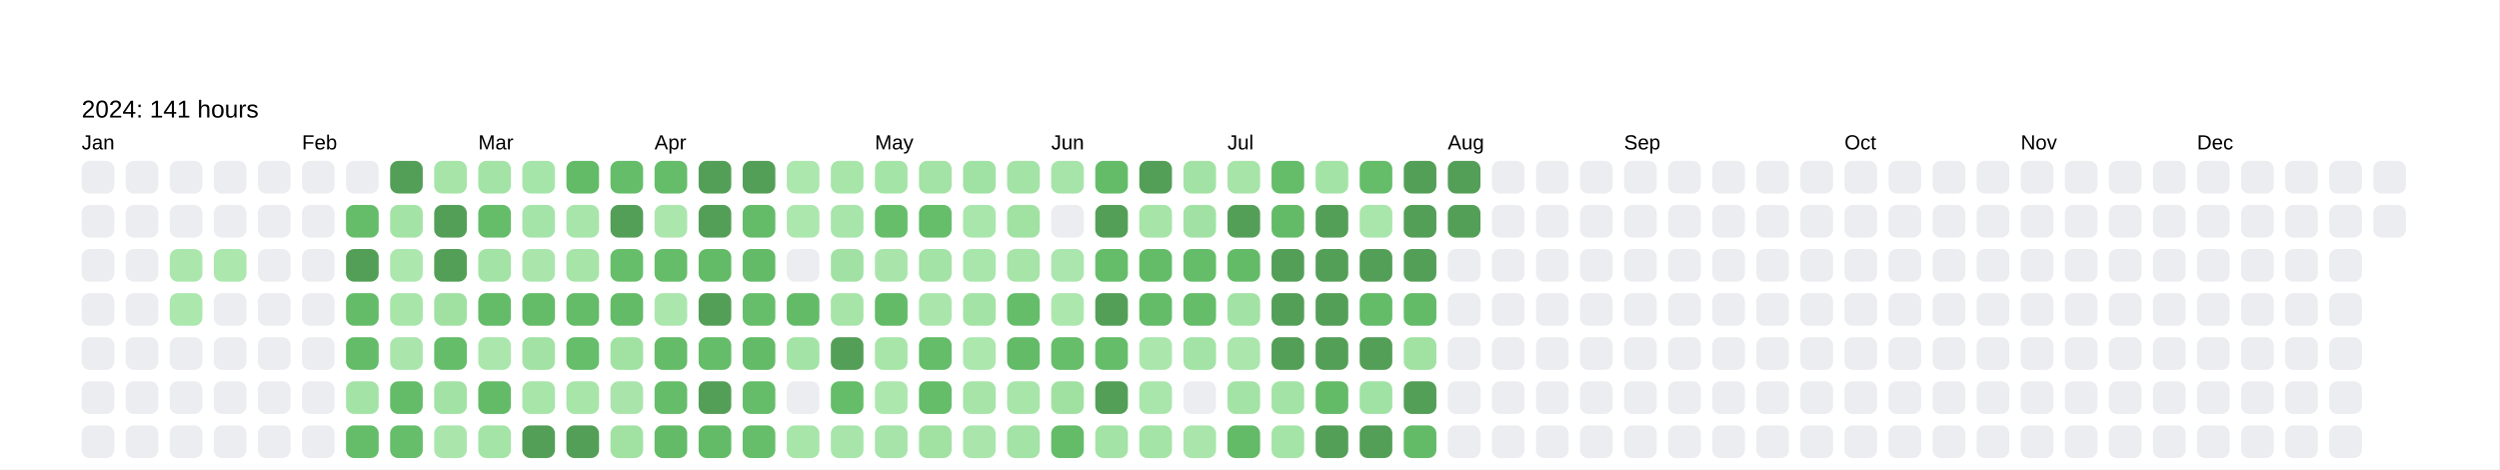
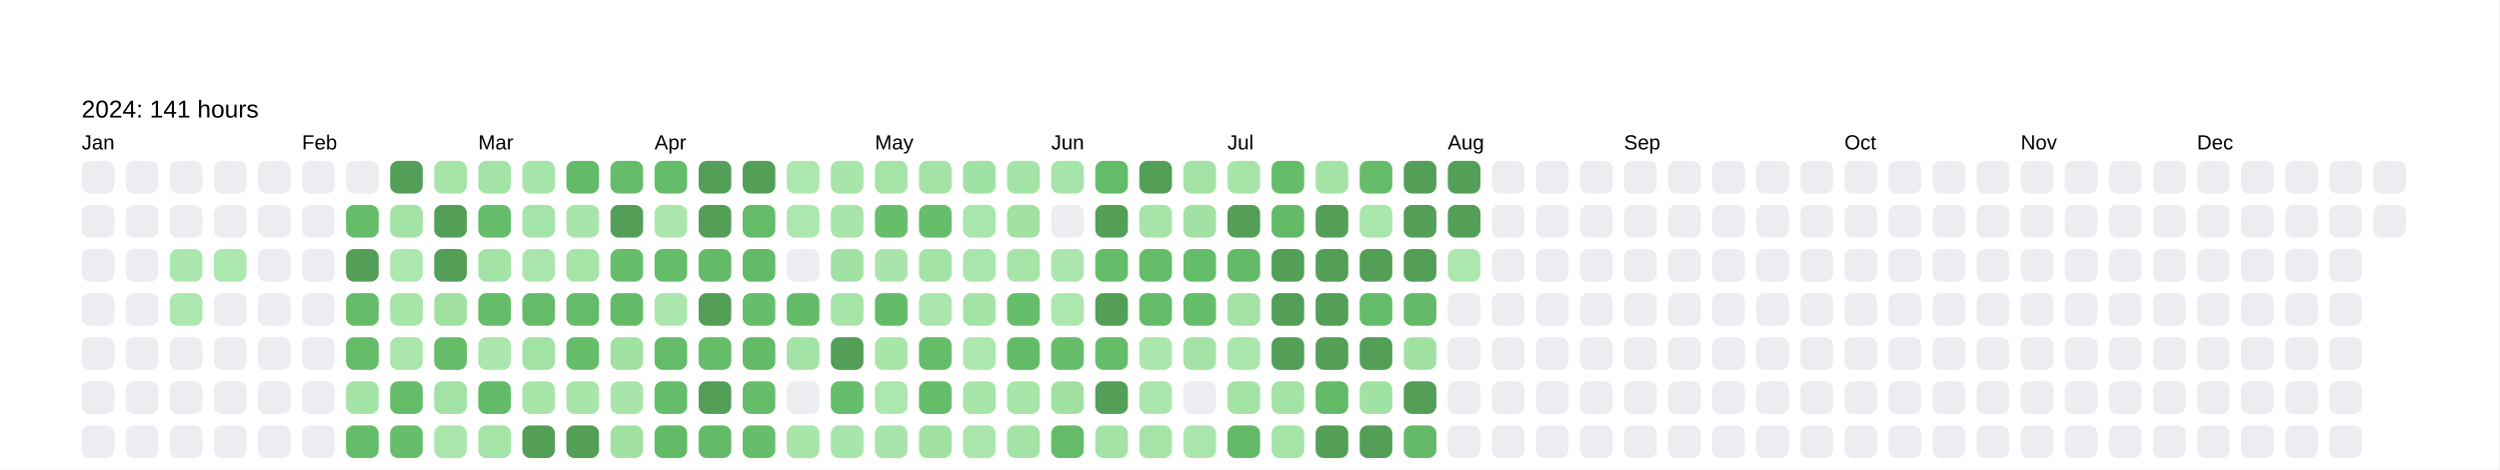
<svg xmlns="http://www.w3.org/2000/svg" baseProfile="full" height="57.5mm" version="1.1" viewBox="0,0,306.2,57.5" width="306.2mm">
  <defs />
  <rect fill="#FFFFFF" height="57.5" width="306.2" x="0" y="0" />
  <text fill="#000000" style="font-size:6px; font-family:Arial; font-weight:bold;" x="10" y="10" />
  <text fill="#000000" style="font-size:3px; font-family:Arial;" x="10" y="14.4">2024: 141 hours</text>
  <text fill="#000000" style="font-size:2.5px; font-family:Arial" x="10" y="18.3">Jan</text>
  <rect fill="#EBEDF0" height="4" rx="1" ry="1" width="4" x="10" y="19.7" />
  <rect fill="#EBEDF0" height="4" rx="1" ry="1" width="4" x="10" y="25.1" />
  <rect fill="#EBEDF0" height="4" rx="1" ry="1" width="4" x="10" y="30.5" />
  <rect fill="#EBEDF0" height="4" rx="1" ry="1" width="4" x="10" y="35.9" />
  <rect fill="#EBEDF0" height="4" rx="1" ry="1" width="4" x="10" y="41.3" />
  <rect fill="#EBEDF0" height="4" rx="1" ry="1" width="4" x="10" y="46.7" />
  <rect fill="#EBEDF0" height="4" rx="1" ry="1" width="4" x="10" y="52.1" />
  <rect fill="#EBEDF0" height="4" rx="1" ry="1" width="4" x="15.4" y="19.7" />
  <rect fill="#EBEDF0" height="4" rx="1" ry="1" width="4" x="15.4" y="25.1" />
  <rect fill="#EBEDF0" height="4" rx="1" ry="1" width="4" x="15.4" y="30.5" />
  <rect fill="#EBEDF0" height="4" rx="1" ry="1" width="4" x="15.4" y="35.9" />
  <rect fill="#EBEDF0" height="4" rx="1" ry="1" width="4" x="15.4" y="41.3" />
  <rect fill="#EBEDF0" height="4" rx="1" ry="1" width="4" x="15.4" y="46.7" />
  <rect fill="#EBEDF0" height="4" rx="1" ry="1" width="4" x="15.4" y="52.1" />
  <rect fill="#EBEDF0" height="4" rx="1" ry="1" width="4" x="20.8" y="19.7" />
  <rect fill="#EBEDF0" height="4" rx="1" ry="1" width="4" x="20.8" y="25.1" />
  <rect fill="#abe7ad" height="4" rx="1" ry="1" width="4" x="20.8" y="30.5" />
  <rect fill="#ace7ae" height="4" rx="1" ry="1" width="4" x="20.8" y="35.9" />
  <rect fill="#EBEDF0" height="4" rx="1" ry="1" width="4" x="20.8" y="41.3" />
  <rect fill="#EBEDF0" height="4" rx="1" ry="1" width="4" x="20.8" y="46.7" />
  <rect fill="#EBEDF0" height="4" rx="1" ry="1" width="4" x="20.8" y="52.1" />
  <rect fill="#EBEDF0" height="4" rx="1" ry="1" width="4" x="26.2" y="19.7" />
  <rect fill="#EBEDF0" height="4" rx="1" ry="1" width="4" x="26.2" y="25.1" />
  <rect fill="#ace7ae" height="4" rx="1" ry="1" width="4" x="26.2" y="30.5" />
  <rect fill="#EBEDF0" height="4" rx="1" ry="1" width="4" x="26.2" y="35.9" />
  <rect fill="#EBEDF0" height="4" rx="1" ry="1" width="4" x="26.2" y="41.3" />
  <rect fill="#EBEDF0" height="4" rx="1" ry="1" width="4" x="26.2" y="46.7" />
  <rect fill="#EBEDF0" height="4" rx="1" ry="1" width="4" x="26.2" y="52.1" />
  <rect fill="#EBEDF0" height="4" rx="1" ry="1" width="4" x="31.6" y="19.7" />
  <rect fill="#EBEDF0" height="4" rx="1" ry="1" width="4" x="31.6" y="25.1" />
  <rect fill="#EBEDF0" height="4" rx="1" ry="1" width="4" x="31.6" y="30.5" />
  <rect fill="#EBEDF0" height="4" rx="1" ry="1" width="4" x="31.6" y="35.9" />
  <rect fill="#EBEDF0" height="4" rx="1" ry="1" width="4" x="31.6" y="41.3" />
  <rect fill="#EBEDF0" height="4" rx="1" ry="1" width="4" x="31.6" y="46.7" />
  <rect fill="#EBEDF0" height="4" rx="1" ry="1" width="4" x="31.6" y="52.1" />
  <text fill="#000000" style="font-size:2.5px; font-family:Arial" x="37.0" y="18.3">Feb</text>
  <rect fill="#EBEDF0" height="4" rx="1" ry="1" width="4" x="37.0" y="19.7" />
  <rect fill="#EBEDF0" height="4" rx="1" ry="1" width="4" x="37.0" y="25.1" />
  <rect fill="#EBEDF0" height="4" rx="1" ry="1" width="4" x="37.0" y="30.5" />
  <rect fill="#EBEDF0" height="4" rx="1" ry="1" width="4" x="37.0" y="35.9" />
  <rect fill="#EBEDF0" height="4" rx="1" ry="1" width="4" x="37.0" y="41.3" />
  <rect fill="#EBEDF0" height="4" rx="1" ry="1" width="4" x="37.0" y="46.7" />
  <rect fill="#EBEDF0" height="4" rx="1" ry="1" width="4" x="37.0" y="52.1" />
  <rect fill="#EBEDF0" height="4" rx="1" ry="1" width="4" x="42.4" y="19.7" />
  <rect fill="#65bc69" height="4" rx="1" ry="1" width="4" x="42.4" y="25.1" />
  <rect fill="#549F57" height="4" rx="1" ry="1" width="4" x="42.4" y="30.5" />
  <rect fill="#64bc68" height="4" rx="1" ry="1" width="4" x="42.4" y="35.9" />
  <rect fill="#64bc69" height="4" rx="1" ry="1" width="4" x="42.4" y="41.3" />
  <rect fill="#a4e3a6" height="4" rx="1" ry="1" width="4" x="42.4" y="46.7" />
  <rect fill="#65bd6a" height="4" rx="1" ry="1" width="4" x="42.4" y="52.1" />
  <rect fill="#549F57" height="4" rx="1" ry="1" width="4" x="47.8" y="19.7" />
  <rect fill="#a4e3a6" height="4" rx="1" ry="1" width="4" x="47.8" y="25.1" />
  <rect fill="#ace7ae" height="4" rx="1" ry="1" width="4" x="47.8" y="30.5" />
  <rect fill="#a7e5a9" height="4" rx="1" ry="1" width="4" x="47.8" y="35.9" />
  <rect fill="#aae6ac" height="4" rx="1" ry="1" width="4" x="47.8" y="41.3" />
  <rect fill="#64bc69" height="4" rx="1" ry="1" width="4" x="47.8" y="46.7" />
  <rect fill="#66bd6a" height="4" rx="1" ry="1" width="4" x="47.8" y="52.1" />
  <rect fill="#a6e4a8" height="4" rx="1" ry="1" width="4" x="53.2" y="19.7" />
  <rect fill="#549F57" height="4" rx="1" ry="1" width="4" x="53.2" y="25.1" />
  <rect fill="#549F57" height="4" rx="1" ry="1" width="4" x="53.2" y="30.5" />
  <rect fill="#a0e1a2" height="4" rx="1" ry="1" width="4" x="53.2" y="35.9" />
  <rect fill="#65bd6a" height="4" rx="1" ry="1" width="4" x="53.2" y="41.3" />
  <rect fill="#a2e2a4" height="4" rx="1" ry="1" width="4" x="53.2" y="46.7" />
  <rect fill="#aae6ac" height="4" rx="1" ry="1" width="4" x="53.2" y="52.1" />
  <text fill="#000000" style="font-size:2.5px; font-family:Arial" x="58.6" y="18.3">Mar</text>
  <rect fill="#a3e3a5" height="4" rx="1" ry="1" width="4" x="58.6" y="19.7" />
  <rect fill="#65bd6a" height="4" rx="1" ry="1" width="4" x="58.6" y="25.1" />
  <rect fill="#a3e3a5" height="4" rx="1" ry="1" width="4" x="58.6" y="30.5" />
  <rect fill="#64bc69" height="4" rx="1" ry="1" width="4" x="58.6" y="35.9" />
  <rect fill="#abe7ad" height="4" rx="1" ry="1" width="4" x="58.6" y="41.3" />
  <rect fill="#63bb68" height="4" rx="1" ry="1" width="4" x="58.6" y="46.7" />
  <rect fill="#a5e4a7" height="4" rx="1" ry="1" width="4" x="58.6" y="52.1" />
  <rect fill="#a6e5a9" height="4" rx="1" ry="1" width="4" x="64" y="19.7" />
  <rect fill="#a5e4a8" height="4" rx="1" ry="1" width="4" x="64" y="25.1" />
  <rect fill="#aae6ac" height="4" rx="1" ry="1" width="4" x="64" y="30.5" />
  <rect fill="#64bc68" height="4" rx="1" ry="1" width="4" x="64" y="35.9" />
  <rect fill="#a2e2a4" height="4" rx="1" ry="1" width="4" x="64" y="41.3" />
  <rect fill="#a7e5a9" height="4" rx="1" ry="1" width="4" x="64" y="46.7" />
  <rect fill="#549F57" height="4" rx="1" ry="1" width="4" x="64" y="52.1" />
  <rect fill="#63bb68" height="4" rx="1" ry="1" width="4" x="69.4" y="19.7" />
  <rect fill="#a8e5aa" height="4" rx="1" ry="1" width="4" x="69.4" y="25.1" />
  <rect fill="#a6e4a8" height="4" rx="1" ry="1" width="4" x="69.4" y="30.5" />
  <rect fill="#64bb68" height="4" rx="1" ry="1" width="4" x="69.4" y="35.9" />
  <rect fill="#66be6a" height="4" rx="1" ry="1" width="4" x="69.4" y="41.3" />
  <rect fill="#a7e5a9" height="4" rx="1" ry="1" width="4" x="69.4" y="46.7" />
  <rect fill="#549F57" height="4" rx="1" ry="1" width="4" x="69.4" y="52.1" />
  <rect fill="#65bd6a" height="4" rx="1" ry="1" width="4" x="74.8" y="19.7" />
  <rect fill="#549F57" height="4" rx="1" ry="1" width="4" x="74.8" y="25.1" />
  <rect fill="#66be6b" height="4" rx="1" ry="1" width="4" x="74.8" y="30.5" />
  <rect fill="#63bb68" height="4" rx="1" ry="1" width="4" x="74.8" y="35.9" />
  <rect fill="#a1e2a3" height="4" rx="1" ry="1" width="4" x="74.8" y="41.3" />
  <rect fill="#a9e5ab" height="4" rx="1" ry="1" width="4" x="74.8" y="46.7" />
  <rect fill="#a1e2a3" height="4" rx="1" ry="1" width="4" x="74.8" y="52.1" />
  <text fill="#000000" style="font-size:2.5px; font-family:Arial" x="80.2" y="18.3">Apr</text>
  <rect fill="#65bd6a" height="4" rx="1" ry="1" width="4" x="80.2" y="19.7" />
  <rect fill="#abe6ad" height="4" rx="1" ry="1" width="4" x="80.2" y="25.1" />
  <rect fill="#65bd69" height="4" rx="1" ry="1" width="4" x="80.2" y="30.5" />
  <rect fill="#abe7ad" height="4" rx="1" ry="1" width="4" x="80.2" y="35.9" />
  <rect fill="#64bc69" height="4" rx="1" ry="1" width="4" x="80.2" y="41.3" />
  <rect fill="#65bd6a" height="4" rx="1" ry="1" width="4" x="80.2" y="46.7" />
  <rect fill="#63bb68" height="4" rx="1" ry="1" width="4" x="80.2" y="52.1" />
  <rect fill="#549F57" height="4" rx="1" ry="1" width="4" x="85.6" y="19.7" />
  <rect fill="#549F57" height="4" rx="1" ry="1" width="4" x="85.6" y="25.1" />
  <rect fill="#63ba67" height="4" rx="1" ry="1" width="4" x="85.6" y="30.5" />
  <rect fill="#549F57" height="4" rx="1" ry="1" width="4" x="85.6" y="35.9" />
  <rect fill="#65bc69" height="4" rx="1" ry="1" width="4" x="85.6" y="41.3" />
  <rect fill="#549F57" height="4" rx="1" ry="1" width="4" x="85.6" y="46.7" />
  <rect fill="#63bb68" height="4" rx="1" ry="1" width="4" x="85.6" y="52.1" />
  <rect fill="#549F57" height="4" rx="1" ry="1" width="4" x="91" y="19.7" />
  <rect fill="#64bc69" height="4" rx="1" ry="1" width="4" x="91" y="25.1" />
  <rect fill="#63bb68" height="4" rx="1" ry="1" width="4" x="91" y="30.5" />
  <rect fill="#66be6a" height="4" rx="1" ry="1" width="4" x="91" y="35.9" />
  <rect fill="#63bb68" height="4" rx="1" ry="1" width="4" x="91" y="41.3" />
  <rect fill="#65bd6a" height="4" rx="1" ry="1" width="4" x="91" y="46.7" />
  <rect fill="#66be6b" height="4" rx="1" ry="1" width="4" x="91" y="52.1" />
  <rect fill="#ace7ae" height="4" rx="1" ry="1" width="4" x="96.4" y="19.7" />
  <rect fill="#ace7ae" height="4" rx="1" ry="1" width="4" x="96.4" y="25.1" />
  <rect fill="#EBEDF0" height="4" rx="1" ry="1" width="4" x="96.4" y="30.5" />
  <rect fill="#63bb68" height="4" rx="1" ry="1" width="4" x="96.4" y="35.9" />
  <rect fill="#a4e3a6" height="4" rx="1" ry="1" width="4" x="96.4" y="41.3" />
  <rect fill="#EBEDF0" height="4" rx="1" ry="1" width="4" x="96.4" y="46.7" />
  <rect fill="#a7e5a9" height="4" rx="1" ry="1" width="4" x="96.4" y="52.1" />
  <rect fill="#a7e5a9" height="4" rx="1" ry="1" width="4" x="101.8" y="19.7" />
  <rect fill="#a7e5aa" height="4" rx="1" ry="1" width="4" x="101.8" y="25.1" />
  <rect fill="#a1e2a4" height="4" rx="1" ry="1" width="4" x="101.8" y="30.5" />
  <rect fill="#a6e4a8" height="4" rx="1" ry="1" width="4" x="101.8" y="35.9" />
  <rect fill="#549F57" height="4" rx="1" ry="1" width="4" x="101.8" y="41.3" />
  <rect fill="#65bd6a" height="4" rx="1" ry="1" width="4" x="101.8" y="46.7" />
  <rect fill="#a8e5aa" height="4" rx="1" ry="1" width="4" x="101.8" y="52.1" />
  <text fill="#000000" style="font-size:2.5px; font-family:Arial" x="107.2" y="18.3">May</text>
  <rect fill="#a5e4a7" height="4" rx="1" ry="1" width="4" x="107.2" y="19.7" />
  <rect fill="#66be6b" height="4" rx="1" ry="1" width="4" x="107.2" y="25.1" />
  <rect fill="#a9e5ab" height="4" rx="1" ry="1" width="4" x="107.2" y="30.5" />
  <rect fill="#63bb68" height="4" rx="1" ry="1" width="4" x="107.2" y="35.9" />
  <rect fill="#a7e5a9" height="4" rx="1" ry="1" width="4" x="107.2" y="41.3" />
  <rect fill="#ace7ae" height="4" rx="1" ry="1" width="4" x="107.2" y="46.7" />
  <rect fill="#a6e4a9" height="4" rx="1" ry="1" width="4" x="107.2" y="52.1" />
  <rect fill="#a3e3a5" height="4" rx="1" ry="1" width="4" x="112.6" y="19.7" />
  <rect fill="#66be6b" height="4" rx="1" ry="1" width="4" x="112.6" y="25.1" />
  <rect fill="#a3e3a6" height="4" rx="1" ry="1" width="4" x="112.6" y="30.5" />
  <rect fill="#aae6ac" height="4" rx="1" ry="1" width="4" x="112.6" y="35.9" />
  <rect fill="#65bd6a" height="4" rx="1" ry="1" width="4" x="112.6" y="41.3" />
  <rect fill="#65bd6a" height="4" rx="1" ry="1" width="4" x="112.6" y="46.7" />
  <rect fill="#a1e2a3" height="4" rx="1" ry="1" width="4" x="112.6" y="52.1" />
  <rect fill="#a0e2a3" height="4" rx="1" ry="1" width="4" x="118" y="19.7" />
  <rect fill="#a9e6ab" height="4" rx="1" ry="1" width="4" x="118" y="25.1" />
  <rect fill="#a9e6ab" height="4" rx="1" ry="1" width="4" x="118" y="30.5" />
  <rect fill="#a3e3a5" height="4" rx="1" ry="1" width="4" x="118" y="35.9" />
  <rect fill="#ace7ae" height="4" rx="1" ry="1" width="4" x="118" y="41.3" />
  <rect fill="#a6e4a8" height="4" rx="1" ry="1" width="4" x="118" y="46.7" />
  <rect fill="#aae6ac" height="4" rx="1" ry="1" width="4" x="118" y="52.1" />
  <rect fill="#a4e3a6" height="4" rx="1" ry="1" width="4" x="123.4" y="19.7" />
  <rect fill="#a1e2a3" height="4" rx="1" ry="1" width="4" x="123.4" y="25.1" />
  <rect fill="#a6e4a8" height="4" rx="1" ry="1" width="4" x="123.4" y="30.5" />
  <rect fill="#65bd6a" height="4" rx="1" ry="1" width="4" x="123.4" y="35.9" />
  <rect fill="#63bb68" height="4" rx="1" ry="1" width="4" x="123.4" y="41.3" />
  <rect fill="#a7e5a9" height="4" rx="1" ry="1" width="4" x="123.4" y="46.7" />
  <rect fill="#a4e3a6" height="4" rx="1" ry="1" width="4" x="123.4" y="52.1" />
  <text fill="#000000" style="font-size:2.5px; font-family:Arial" x="128.8" y="18.3">Jun</text>
  <rect fill="#a6e4a9" height="4" rx="1" ry="1" width="4" x="128.8" y="19.7" />
  <rect fill="#EBEDF0" height="4" rx="1" ry="1" width="4" x="128.8" y="25.1" />
  <rect fill="#aae6ad" height="4" rx="1" ry="1" width="4" x="128.8" y="30.5" />
  <rect fill="#ace7ae" height="4" rx="1" ry="1" width="4" x="128.8" y="35.9" />
  <rect fill="#66bd6a" height="4" rx="1" ry="1" width="4" x="128.8" y="41.3" />
  <rect fill="#a0e1a2" height="4" rx="1" ry="1" width="4" x="128.8" y="46.7" />
  <rect fill="#64bc69" height="4" rx="1" ry="1" width="4" x="128.8" y="52.1" />
  <rect fill="#64bc69" height="4" rx="1" ry="1" width="4" x="134.2" y="19.7" />
  <rect fill="#549F57" height="4" rx="1" ry="1" width="4" x="134.2" y="25.1" />
  <rect fill="#65bd6a" height="4" rx="1" ry="1" width="4" x="134.2" y="30.5" />
  <rect fill="#549F57" height="4" rx="1" ry="1" width="4" x="134.2" y="35.9" />
  <rect fill="#65bd6a" height="4" rx="1" ry="1" width="4" x="134.2" y="41.3" />
  <rect fill="#549F57" height="4" rx="1" ry="1" width="4" x="134.2" y="46.7" />
  <rect fill="#a4e3a6" height="4" rx="1" ry="1" width="4" x="134.2" y="52.1" />
  <rect fill="#549F57" height="4" rx="1" ry="1" width="4" x="139.6" y="19.7" />
  <rect fill="#a6e4a8" height="4" rx="1" ry="1" width="4" x="139.6" y="25.1" />
  <rect fill="#64bc69" height="4" rx="1" ry="1" width="4" x="139.6" y="30.5" />
  <rect fill="#64bc69" height="4" rx="1" ry="1" width="4" x="139.6" y="35.9" />
  <rect fill="#abe7ad" height="4" rx="1" ry="1" width="4" x="139.6" y="41.3" />
  <rect fill="#a9e6ac" height="4" rx="1" ry="1" width="4" x="139.6" y="46.7" />
  <rect fill="#a5e4a7" height="4" rx="1" ry="1" width="4" x="139.6" y="52.1" />
  <rect fill="#a2e3a5" height="4" rx="1" ry="1" width="4" x="145" y="19.7" />
  <rect fill="#a1e2a4" height="4" rx="1" ry="1" width="4" x="145" y="25.1" />
  <rect fill="#65bd6a" height="4" rx="1" ry="1" width="4" x="145" y="30.5" />
  <rect fill="#65bd6a" height="4" rx="1" ry="1" width="4" x="145" y="35.9" />
  <rect fill="#a3e3a5" height="4" rx="1" ry="1" width="4" x="145" y="41.3" />
  <rect fill="#EBEDF0" height="4" rx="1" ry="1" width="4" x="145" y="46.7" />
  <rect fill="#aae6ac" height="4" rx="1" ry="1" width="4" x="145" y="52.1" />
  <text fill="#000000" style="font-size:2.5px; font-family:Arial" x="150.4" y="18.3">Jul</text>
  <rect fill="#a6e4a8" height="4" rx="1" ry="1" width="4" x="150.4" y="19.7" />
  <rect fill="#549F57" height="4" rx="1" ry="1" width="4" x="150.4" y="25.1" />
  <rect fill="#63bb68" height="4" rx="1" ry="1" width="4" x="150.4" y="30.5" />
  <rect fill="#a2e2a4" height="4" rx="1" ry="1" width="4" x="150.4" y="35.9" />
  <rect fill="#abe6ad" height="4" rx="1" ry="1" width="4" x="150.4" y="41.3" />
  <rect fill="#a4e3a6" height="4" rx="1" ry="1" width="4" x="150.4" y="46.7" />
  <rect fill="#63bb67" height="4" rx="1" ry="1" width="4" x="150.4" y="52.1" />
  <rect fill="#65bd69" height="4" rx="1" ry="1" width="4" x="155.8" y="19.7" />
  <rect fill="#63bb68" height="4" rx="1" ry="1" width="4" x="155.8" y="25.1" />
  <rect fill="#549F57" height="4" rx="1" ry="1" width="4" x="155.8" y="30.5" />
  <rect fill="#549F57" height="4" rx="1" ry="1" width="4" x="155.8" y="35.9" />
  <rect fill="#549F57" height="4" rx="1" ry="1" width="4" x="155.8" y="41.3" />
  <rect fill="#a3e3a5" height="4" rx="1" ry="1" width="4" x="155.8" y="46.7" />
  <rect fill="#a5e4a7" height="4" rx="1" ry="1" width="4" x="155.8" y="52.1" />
  <rect fill="#a4e3a6" height="4" rx="1" ry="1" width="4" x="161.2" y="19.7" />
  <rect fill="#549F57" height="4" rx="1" ry="1" width="4" x="161.2" y="25.1" />
  <rect fill="#549F57" height="4" rx="1" ry="1" width="4" x="161.2" y="30.5" />
  <rect fill="#549F57" height="4" rx="1" ry="1" width="4" x="161.2" y="35.9" />
  <rect fill="#549F57" height="4" rx="1" ry="1" width="4" x="161.2" y="41.3" />
  <rect fill="#63bb68" height="4" rx="1" ry="1" width="4" x="161.2" y="46.7" />
  <rect fill="#549F57" height="4" rx="1" ry="1" width="4" x="161.2" y="52.1" />
  <rect fill="#65bd6a" height="4" rx="1" ry="1" width="4" x="166.6" y="19.7" />
  <rect fill="#a9e6ab" height="4" rx="1" ry="1" width="4" x="166.6" y="25.1" />
  <rect fill="#549F57" height="4" rx="1" ry="1" width="4" x="166.6" y="30.5" />
  <rect fill="#64bc69" height="4" rx="1" ry="1" width="4" x="166.6" y="35.9" />
  <rect fill="#549F57" height="4" rx="1" ry="1" width="4" x="166.6" y="41.3" />
  <rect fill="#a0e2a3" height="4" rx="1" ry="1" width="4" x="166.6" y="46.7" />
  <rect fill="#549F57" height="4" rx="1" ry="1" width="4" x="166.6" y="52.1" />
  <rect fill="#549F57" height="4" rx="1" ry="1" width="4" x="172" y="19.7" />
  <rect fill="#549F57" height="4" rx="1" ry="1" width="4" x="172" y="25.1" />
  <rect fill="#549F57" height="4" rx="1" ry="1" width="4" x="172" y="30.5" />
  <rect fill="#63bb68" height="4" rx="1" ry="1" width="4" x="172" y="35.9" />
  <rect fill="#a1e2a3" height="4" rx="1" ry="1" width="4" x="172" y="41.3" />
  <rect fill="#549F57" height="4" rx="1" ry="1" width="4" x="172" y="46.7" />
  <rect fill="#63bb68" height="4" rx="1" ry="1" width="4" x="172" y="52.1" />
  <text fill="#000000" style="font-size:2.5px; font-family:Arial" x="177.4" y="18.3">Aug</text>
  <rect fill="#549F57" height="4" rx="1" ry="1" width="4" x="177.4" y="19.7" />
  <rect fill="#549F57" height="4" rx="1" ry="1" width="4" x="177.4" y="25.1" />
-   <rect fill="#EBEDF0" height="4" rx="1" ry="1" width="4" x="177.4" y="30.5" />
+   <rect fill="#ace7ae" height="4" rx="1" ry="1" width="4" x="177.4" y="30.5" />
  <rect fill="#EBEDF0" height="4" rx="1" ry="1" width="4" x="177.4" y="35.9" />
  <rect fill="#EBEDF0" height="4" rx="1" ry="1" width="4" x="177.4" y="41.3" />
  <rect fill="#EBEDF0" height="4" rx="1" ry="1" width="4" x="177.4" y="46.7" />
  <rect fill="#EBEDF0" height="4" rx="1" ry="1" width="4" x="177.4" y="52.1" />
  <rect fill="#EBEDF0" height="4" rx="1" ry="1" width="4" x="182.8" y="19.7" />
  <rect fill="#EBEDF0" height="4" rx="1" ry="1" width="4" x="182.8" y="25.1" />
  <rect fill="#EBEDF0" height="4" rx="1" ry="1" width="4" x="182.8" y="30.5" />
  <rect fill="#EBEDF0" height="4" rx="1" ry="1" width="4" x="182.8" y="35.9" />
  <rect fill="#EBEDF0" height="4" rx="1" ry="1" width="4" x="182.8" y="41.3" />
  <rect fill="#EBEDF0" height="4" rx="1" ry="1" width="4" x="182.8" y="46.7" />
  <rect fill="#EBEDF0" height="4" rx="1" ry="1" width="4" x="182.8" y="52.1" />
  <rect fill="#EBEDF0" height="4" rx="1" ry="1" width="4" x="188.2" y="19.7" />
  <rect fill="#EBEDF0" height="4" rx="1" ry="1" width="4" x="188.2" y="25.1" />
  <rect fill="#EBEDF0" height="4" rx="1" ry="1" width="4" x="188.2" y="30.5" />
  <rect fill="#EBEDF0" height="4" rx="1" ry="1" width="4" x="188.2" y="35.9" />
  <rect fill="#EBEDF0" height="4" rx="1" ry="1" width="4" x="188.2" y="41.3" />
  <rect fill="#EBEDF0" height="4" rx="1" ry="1" width="4" x="188.2" y="46.7" />
  <rect fill="#EBEDF0" height="4" rx="1" ry="1" width="4" x="188.2" y="52.1" />
  <rect fill="#EBEDF0" height="4" rx="1" ry="1" width="4" x="193.6" y="19.7" />
  <rect fill="#EBEDF0" height="4" rx="1" ry="1" width="4" x="193.6" y="25.1" />
  <rect fill="#EBEDF0" height="4" rx="1" ry="1" width="4" x="193.6" y="30.5" />
  <rect fill="#EBEDF0" height="4" rx="1" ry="1" width="4" x="193.6" y="35.9" />
  <rect fill="#EBEDF0" height="4" rx="1" ry="1" width="4" x="193.6" y="41.3" />
  <rect fill="#EBEDF0" height="4" rx="1" ry="1" width="4" x="193.6" y="46.7" />
  <rect fill="#EBEDF0" height="4" rx="1" ry="1" width="4" x="193.6" y="52.1" />
  <text fill="#000000" style="font-size:2.5px; font-family:Arial" x="199" y="18.3">Sep</text>
  <rect fill="#EBEDF0" height="4" rx="1" ry="1" width="4" x="199" y="19.7" />
  <rect fill="#EBEDF0" height="4" rx="1" ry="1" width="4" x="199" y="25.1" />
  <rect fill="#EBEDF0" height="4" rx="1" ry="1" width="4" x="199" y="30.5" />
  <rect fill="#EBEDF0" height="4" rx="1" ry="1" width="4" x="199" y="35.9" />
  <rect fill="#EBEDF0" height="4" rx="1" ry="1" width="4" x="199" y="41.3" />
  <rect fill="#EBEDF0" height="4" rx="1" ry="1" width="4" x="199" y="46.7" />
  <rect fill="#EBEDF0" height="4" rx="1" ry="1" width="4" x="199" y="52.1" />
  <rect fill="#EBEDF0" height="4" rx="1" ry="1" width="4" x="204.4" y="19.7" />
  <rect fill="#EBEDF0" height="4" rx="1" ry="1" width="4" x="204.4" y="25.1" />
  <rect fill="#EBEDF0" height="4" rx="1" ry="1" width="4" x="204.4" y="30.5" />
  <rect fill="#EBEDF0" height="4" rx="1" ry="1" width="4" x="204.4" y="35.9" />
  <rect fill="#EBEDF0" height="4" rx="1" ry="1" width="4" x="204.4" y="41.3" />
  <rect fill="#EBEDF0" height="4" rx="1" ry="1" width="4" x="204.4" y="46.7" />
  <rect fill="#EBEDF0" height="4" rx="1" ry="1" width="4" x="204.4" y="52.1" />
  <rect fill="#EBEDF0" height="4" rx="1" ry="1" width="4" x="209.8" y="19.7" />
  <rect fill="#EBEDF0" height="4" rx="1" ry="1" width="4" x="209.8" y="25.1" />
  <rect fill="#EBEDF0" height="4" rx="1" ry="1" width="4" x="209.8" y="30.5" />
  <rect fill="#EBEDF0" height="4" rx="1" ry="1" width="4" x="209.8" y="35.9" />
  <rect fill="#EBEDF0" height="4" rx="1" ry="1" width="4" x="209.8" y="41.3" />
  <rect fill="#EBEDF0" height="4" rx="1" ry="1" width="4" x="209.8" y="46.7" />
  <rect fill="#EBEDF0" height="4" rx="1" ry="1" width="4" x="209.8" y="52.1" />
  <rect fill="#EBEDF0" height="4" rx="1" ry="1" width="4" x="215.2" y="19.7" />
  <rect fill="#EBEDF0" height="4" rx="1" ry="1" width="4" x="215.2" y="25.1" />
  <rect fill="#EBEDF0" height="4" rx="1" ry="1" width="4" x="215.2" y="30.5" />
  <rect fill="#EBEDF0" height="4" rx="1" ry="1" width="4" x="215.2" y="35.9" />
  <rect fill="#EBEDF0" height="4" rx="1" ry="1" width="4" x="215.2" y="41.3" />
  <rect fill="#EBEDF0" height="4" rx="1" ry="1" width="4" x="215.2" y="46.7" />
  <rect fill="#EBEDF0" height="4" rx="1" ry="1" width="4" x="215.2" y="52.1" />
  <rect fill="#EBEDF0" height="4" rx="1" ry="1" width="4" x="220.6" y="19.7" />
  <rect fill="#EBEDF0" height="4" rx="1" ry="1" width="4" x="220.6" y="25.1" />
  <rect fill="#EBEDF0" height="4" rx="1" ry="1" width="4" x="220.6" y="30.5" />
  <rect fill="#EBEDF0" height="4" rx="1" ry="1" width="4" x="220.6" y="35.9" />
  <rect fill="#EBEDF0" height="4" rx="1" ry="1" width="4" x="220.6" y="41.3" />
  <rect fill="#EBEDF0" height="4" rx="1" ry="1" width="4" x="220.6" y="46.7" />
  <rect fill="#EBEDF0" height="4" rx="1" ry="1" width="4" x="220.6" y="52.1" />
  <text fill="#000000" style="font-size:2.5px; font-family:Arial" x="226" y="18.3">Oct</text>
  <rect fill="#EBEDF0" height="4" rx="1" ry="1" width="4" x="226" y="19.7" />
  <rect fill="#EBEDF0" height="4" rx="1" ry="1" width="4" x="226" y="25.1" />
  <rect fill="#EBEDF0" height="4" rx="1" ry="1" width="4" x="226" y="30.5" />
  <rect fill="#EBEDF0" height="4" rx="1" ry="1" width="4" x="226" y="35.9" />
  <rect fill="#EBEDF0" height="4" rx="1" ry="1" width="4" x="226" y="41.3" />
  <rect fill="#EBEDF0" height="4" rx="1" ry="1" width="4" x="226" y="46.7" />
  <rect fill="#EBEDF0" height="4" rx="1" ry="1" width="4" x="226" y="52.1" />
  <rect fill="#EBEDF0" height="4" rx="1" ry="1" width="4" x="231.4" y="19.7" />
  <rect fill="#EBEDF0" height="4" rx="1" ry="1" width="4" x="231.4" y="25.1" />
  <rect fill="#EBEDF0" height="4" rx="1" ry="1" width="4" x="231.4" y="30.5" />
  <rect fill="#EBEDF0" height="4" rx="1" ry="1" width="4" x="231.4" y="35.9" />
  <rect fill="#EBEDF0" height="4" rx="1" ry="1" width="4" x="231.4" y="41.3" />
  <rect fill="#EBEDF0" height="4" rx="1" ry="1" width="4" x="231.4" y="46.7" />
  <rect fill="#EBEDF0" height="4" rx="1" ry="1" width="4" x="231.4" y="52.1" />
  <rect fill="#EBEDF0" height="4" rx="1" ry="1" width="4" x="236.8" y="19.7" />
  <rect fill="#EBEDF0" height="4" rx="1" ry="1" width="4" x="236.8" y="25.1" />
  <rect fill="#EBEDF0" height="4" rx="1" ry="1" width="4" x="236.8" y="30.5" />
  <rect fill="#EBEDF0" height="4" rx="1" ry="1" width="4" x="236.8" y="35.9" />
  <rect fill="#EBEDF0" height="4" rx="1" ry="1" width="4" x="236.8" y="41.3" />
  <rect fill="#EBEDF0" height="4" rx="1" ry="1" width="4" x="236.8" y="46.7" />
  <rect fill="#EBEDF0" height="4" rx="1" ry="1" width="4" x="236.8" y="52.1" />
  <rect fill="#EBEDF0" height="4" rx="1" ry="1" width="4" x="242.2" y="19.7" />
  <rect fill="#EBEDF0" height="4" rx="1" ry="1" width="4" x="242.2" y="25.1" />
  <rect fill="#EBEDF0" height="4" rx="1" ry="1" width="4" x="242.2" y="30.5" />
  <rect fill="#EBEDF0" height="4" rx="1" ry="1" width="4" x="242.2" y="35.9" />
  <rect fill="#EBEDF0" height="4" rx="1" ry="1" width="4" x="242.2" y="41.3" />
  <rect fill="#EBEDF0" height="4" rx="1" ry="1" width="4" x="242.2" y="46.7" />
  <rect fill="#EBEDF0" height="4" rx="1" ry="1" width="4" x="242.2" y="52.1" />
  <text fill="#000000" style="font-size:2.5px; font-family:Arial" x="247.6" y="18.3">Nov</text>
  <rect fill="#EBEDF0" height="4" rx="1" ry="1" width="4" x="247.6" y="19.7" />
  <rect fill="#EBEDF0" height="4" rx="1" ry="1" width="4" x="247.6" y="25.1" />
  <rect fill="#EBEDF0" height="4" rx="1" ry="1" width="4" x="247.6" y="30.5" />
  <rect fill="#EBEDF0" height="4" rx="1" ry="1" width="4" x="247.6" y="35.9" />
  <rect fill="#EBEDF0" height="4" rx="1" ry="1" width="4" x="247.6" y="41.3" />
  <rect fill="#EBEDF0" height="4" rx="1" ry="1" width="4" x="247.6" y="46.7" />
  <rect fill="#EBEDF0" height="4" rx="1" ry="1" width="4" x="247.6" y="52.1" />
  <rect fill="#EBEDF0" height="4" rx="1" ry="1" width="4" x="253" y="19.7" />
  <rect fill="#EBEDF0" height="4" rx="1" ry="1" width="4" x="253" y="25.1" />
  <rect fill="#EBEDF0" height="4" rx="1" ry="1" width="4" x="253" y="30.5" />
  <rect fill="#EBEDF0" height="4" rx="1" ry="1" width="4" x="253" y="35.9" />
  <rect fill="#EBEDF0" height="4" rx="1" ry="1" width="4" x="253" y="41.3" />
  <rect fill="#EBEDF0" height="4" rx="1" ry="1" width="4" x="253" y="46.7" />
  <rect fill="#EBEDF0" height="4" rx="1" ry="1" width="4" x="253" y="52.1" />
  <rect fill="#EBEDF0" height="4" rx="1" ry="1" width="4" x="258.4" y="19.7" />
  <rect fill="#EBEDF0" height="4" rx="1" ry="1" width="4" x="258.4" y="25.1" />
  <rect fill="#EBEDF0" height="4" rx="1" ry="1" width="4" x="258.4" y="30.5" />
  <rect fill="#EBEDF0" height="4" rx="1" ry="1" width="4" x="258.4" y="35.9" />
  <rect fill="#EBEDF0" height="4" rx="1" ry="1" width="4" x="258.4" y="41.3" />
  <rect fill="#EBEDF0" height="4" rx="1" ry="1" width="4" x="258.4" y="46.7" />
  <rect fill="#EBEDF0" height="4" rx="1" ry="1" width="4" x="258.4" y="52.1" />
  <rect fill="#EBEDF0" height="4" rx="1" ry="1" width="4" x="263.8" y="19.7" />
  <rect fill="#EBEDF0" height="4" rx="1" ry="1" width="4" x="263.8" y="25.1" />
  <rect fill="#EBEDF0" height="4" rx="1" ry="1" width="4" x="263.8" y="30.5" />
  <rect fill="#EBEDF0" height="4" rx="1" ry="1" width="4" x="263.8" y="35.9" />
  <rect fill="#EBEDF0" height="4" rx="1" ry="1" width="4" x="263.8" y="41.3" />
  <rect fill="#EBEDF0" height="4" rx="1" ry="1" width="4" x="263.8" y="46.7" />
  <rect fill="#EBEDF0" height="4" rx="1" ry="1" width="4" x="263.8" y="52.1" />
  <text fill="#000000" style="font-size:2.5px; font-family:Arial" x="269.2" y="18.3">Dec</text>
  <rect fill="#EBEDF0" height="4" rx="1" ry="1" width="4" x="269.2" y="19.7" />
  <rect fill="#EBEDF0" height="4" rx="1" ry="1" width="4" x="269.2" y="25.1" />
  <rect fill="#EBEDF0" height="4" rx="1" ry="1" width="4" x="269.2" y="30.5" />
  <rect fill="#EBEDF0" height="4" rx="1" ry="1" width="4" x="269.2" y="35.9" />
  <rect fill="#EBEDF0" height="4" rx="1" ry="1" width="4" x="269.2" y="41.3" />
  <rect fill="#EBEDF0" height="4" rx="1" ry="1" width="4" x="269.2" y="46.7" />
  <rect fill="#EBEDF0" height="4" rx="1" ry="1" width="4" x="269.2" y="52.1" />
  <rect fill="#EBEDF0" height="4" rx="1" ry="1" width="4" x="274.6" y="19.7" />
  <rect fill="#EBEDF0" height="4" rx="1" ry="1" width="4" x="274.6" y="25.1" />
  <rect fill="#EBEDF0" height="4" rx="1" ry="1" width="4" x="274.6" y="30.5" />
  <rect fill="#EBEDF0" height="4" rx="1" ry="1" width="4" x="274.6" y="35.9" />
  <rect fill="#EBEDF0" height="4" rx="1" ry="1" width="4" x="274.6" y="41.3" />
  <rect fill="#EBEDF0" height="4" rx="1" ry="1" width="4" x="274.6" y="46.7" />
  <rect fill="#EBEDF0" height="4" rx="1" ry="1" width="4" x="274.6" y="52.1" />
  <rect fill="#EBEDF0" height="4" rx="1" ry="1" width="4" x="280" y="19.7" />
  <rect fill="#EBEDF0" height="4" rx="1" ry="1" width="4" x="280" y="25.1" />
  <rect fill="#EBEDF0" height="4" rx="1" ry="1" width="4" x="280" y="30.5" />
  <rect fill="#EBEDF0" height="4" rx="1" ry="1" width="4" x="280" y="35.9" />
  <rect fill="#EBEDF0" height="4" rx="1" ry="1" width="4" x="280" y="41.3" />
  <rect fill="#EBEDF0" height="4" rx="1" ry="1" width="4" x="280" y="46.7" />
  <rect fill="#EBEDF0" height="4" rx="1" ry="1" width="4" x="280" y="52.1" />
  <rect fill="#EBEDF0" height="4" rx="1" ry="1" width="4" x="285.4" y="19.7" />
  <rect fill="#EBEDF0" height="4" rx="1" ry="1" width="4" x="285.4" y="25.1" />
  <rect fill="#EBEDF0" height="4" rx="1" ry="1" width="4" x="285.4" y="30.5" />
  <rect fill="#EBEDF0" height="4" rx="1" ry="1" width="4" x="285.4" y="35.9" />
  <rect fill="#EBEDF0" height="4" rx="1" ry="1" width="4" x="285.4" y="41.3" />
  <rect fill="#EBEDF0" height="4" rx="1" ry="1" width="4" x="285.4" y="46.7" />
  <rect fill="#EBEDF0" height="4" rx="1" ry="1" width="4" x="285.4" y="52.1" />
  <rect fill="#EBEDF0" height="4" rx="1" ry="1" width="4" x="290.8" y="19.7" />
  <rect fill="#EBEDF0" height="4" rx="1" ry="1" width="4" x="290.8" y="25.1" />
</svg>
